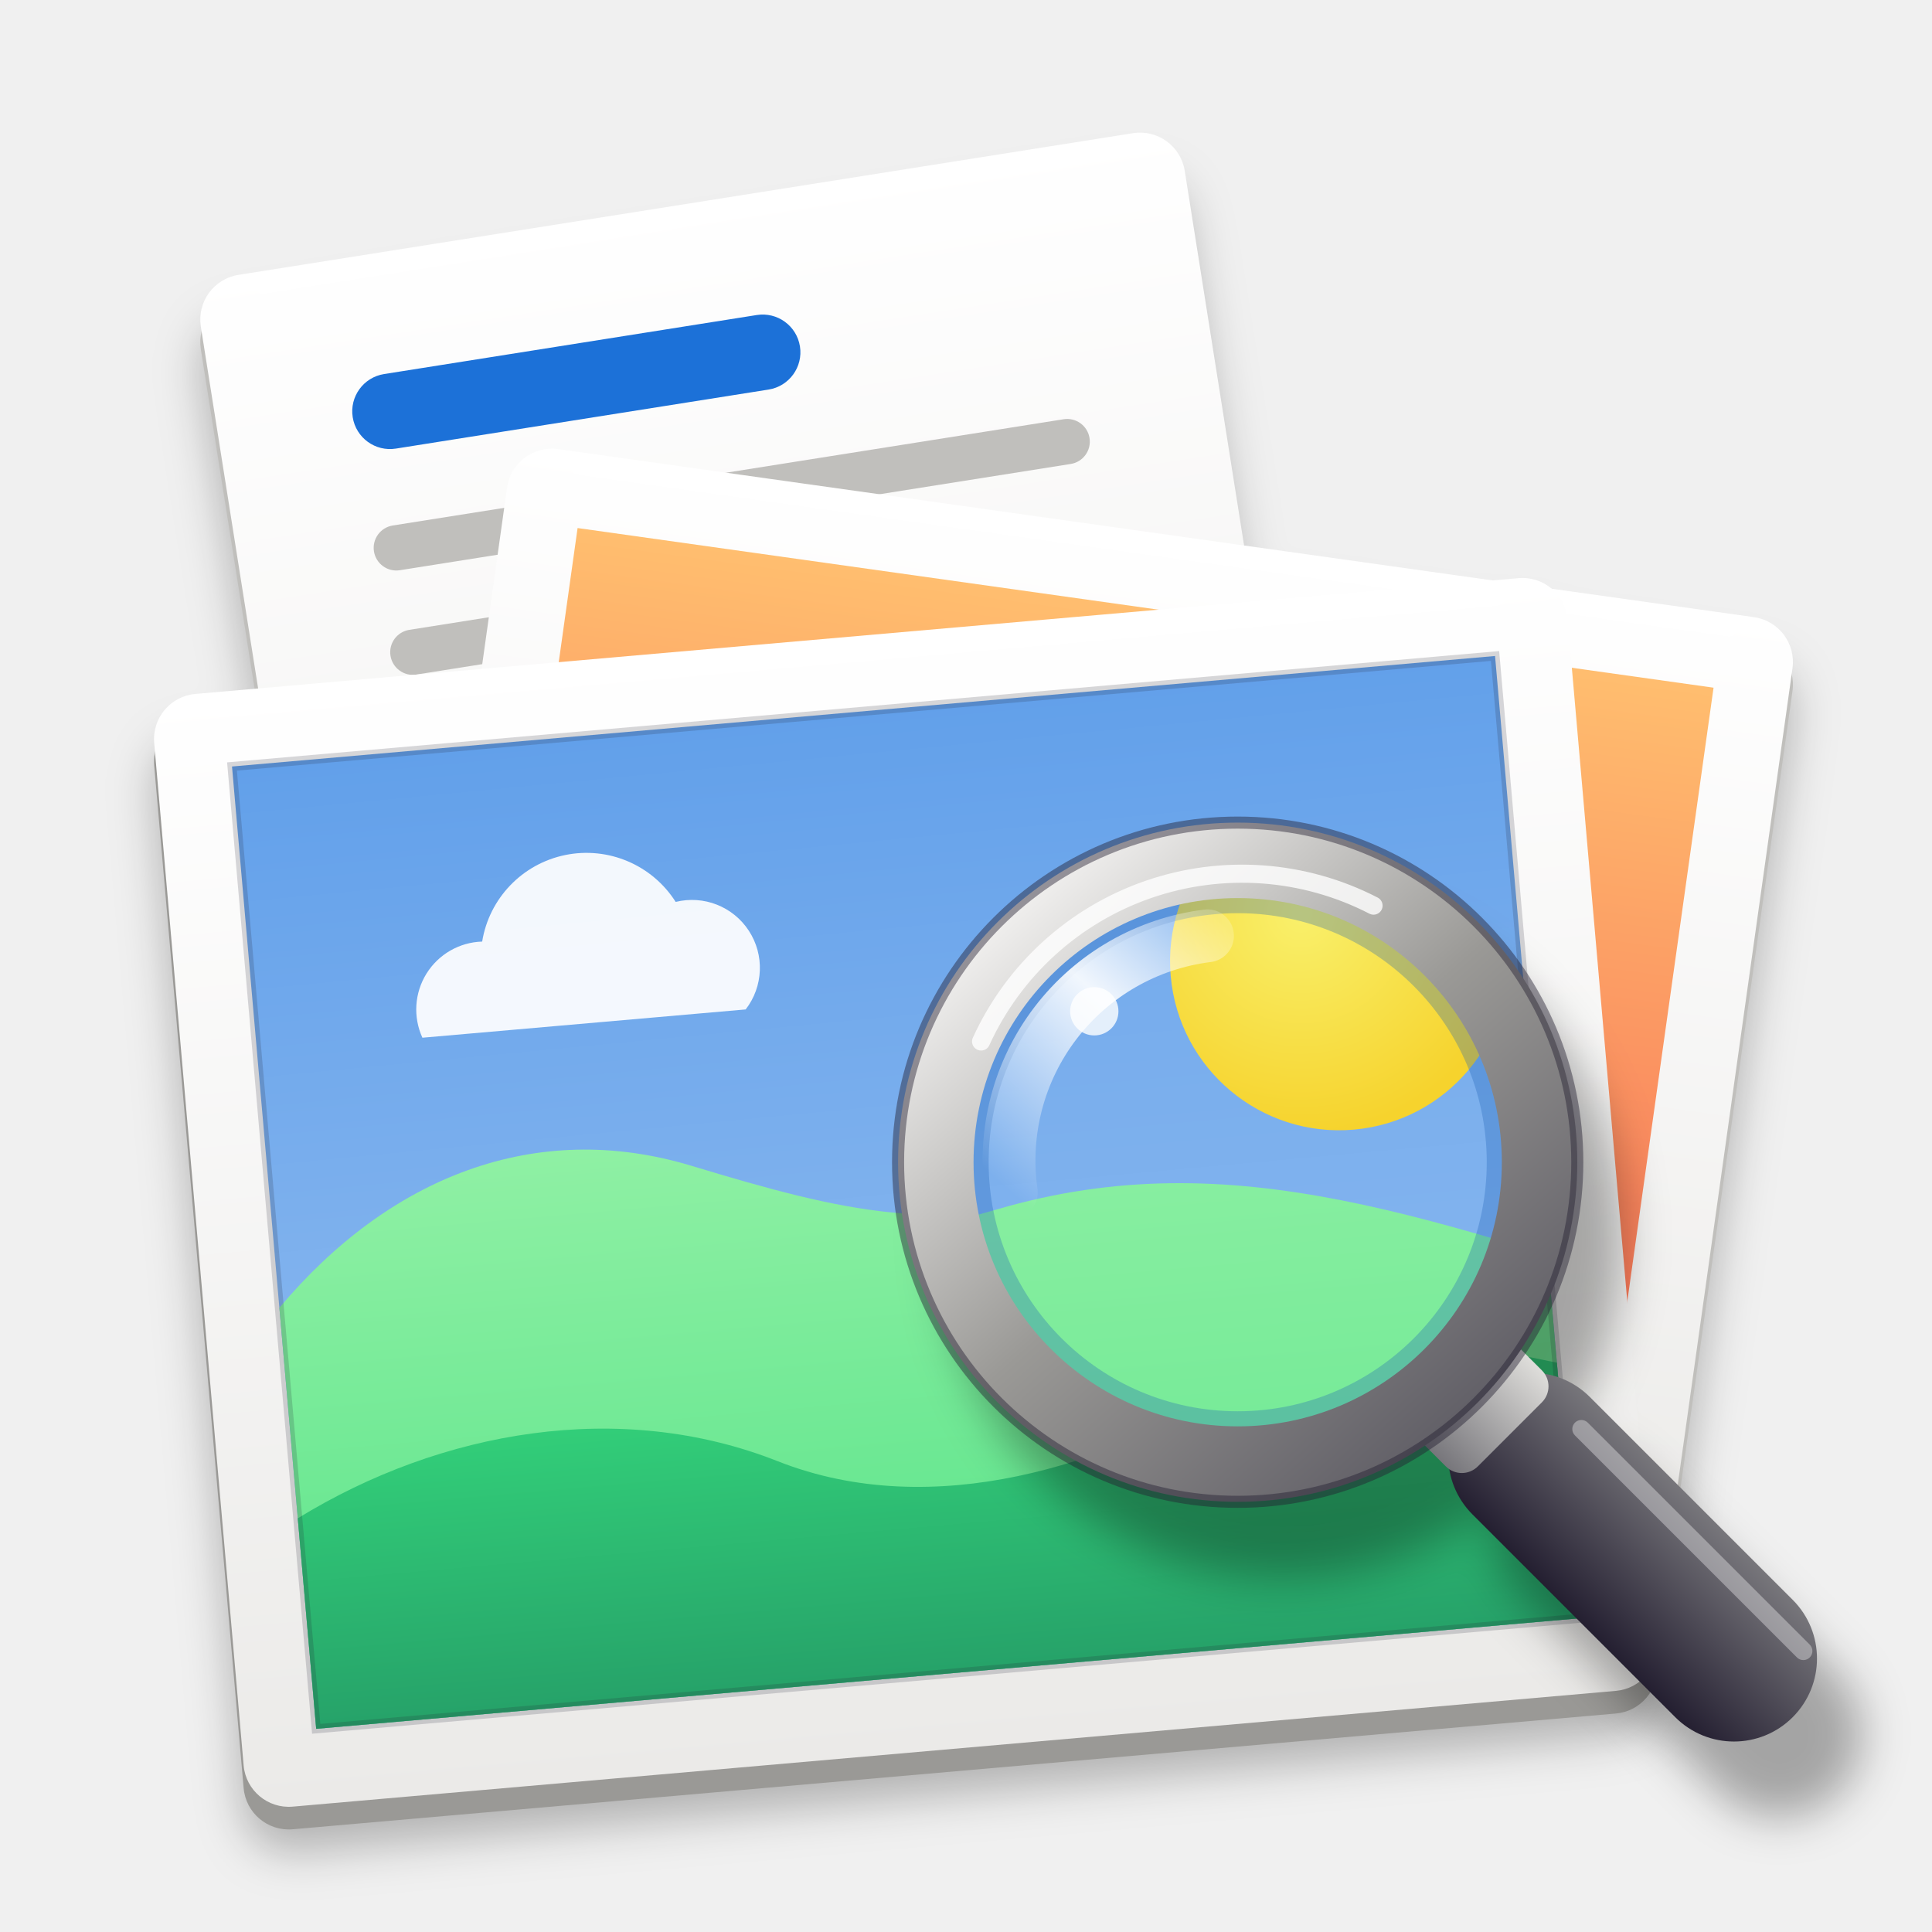
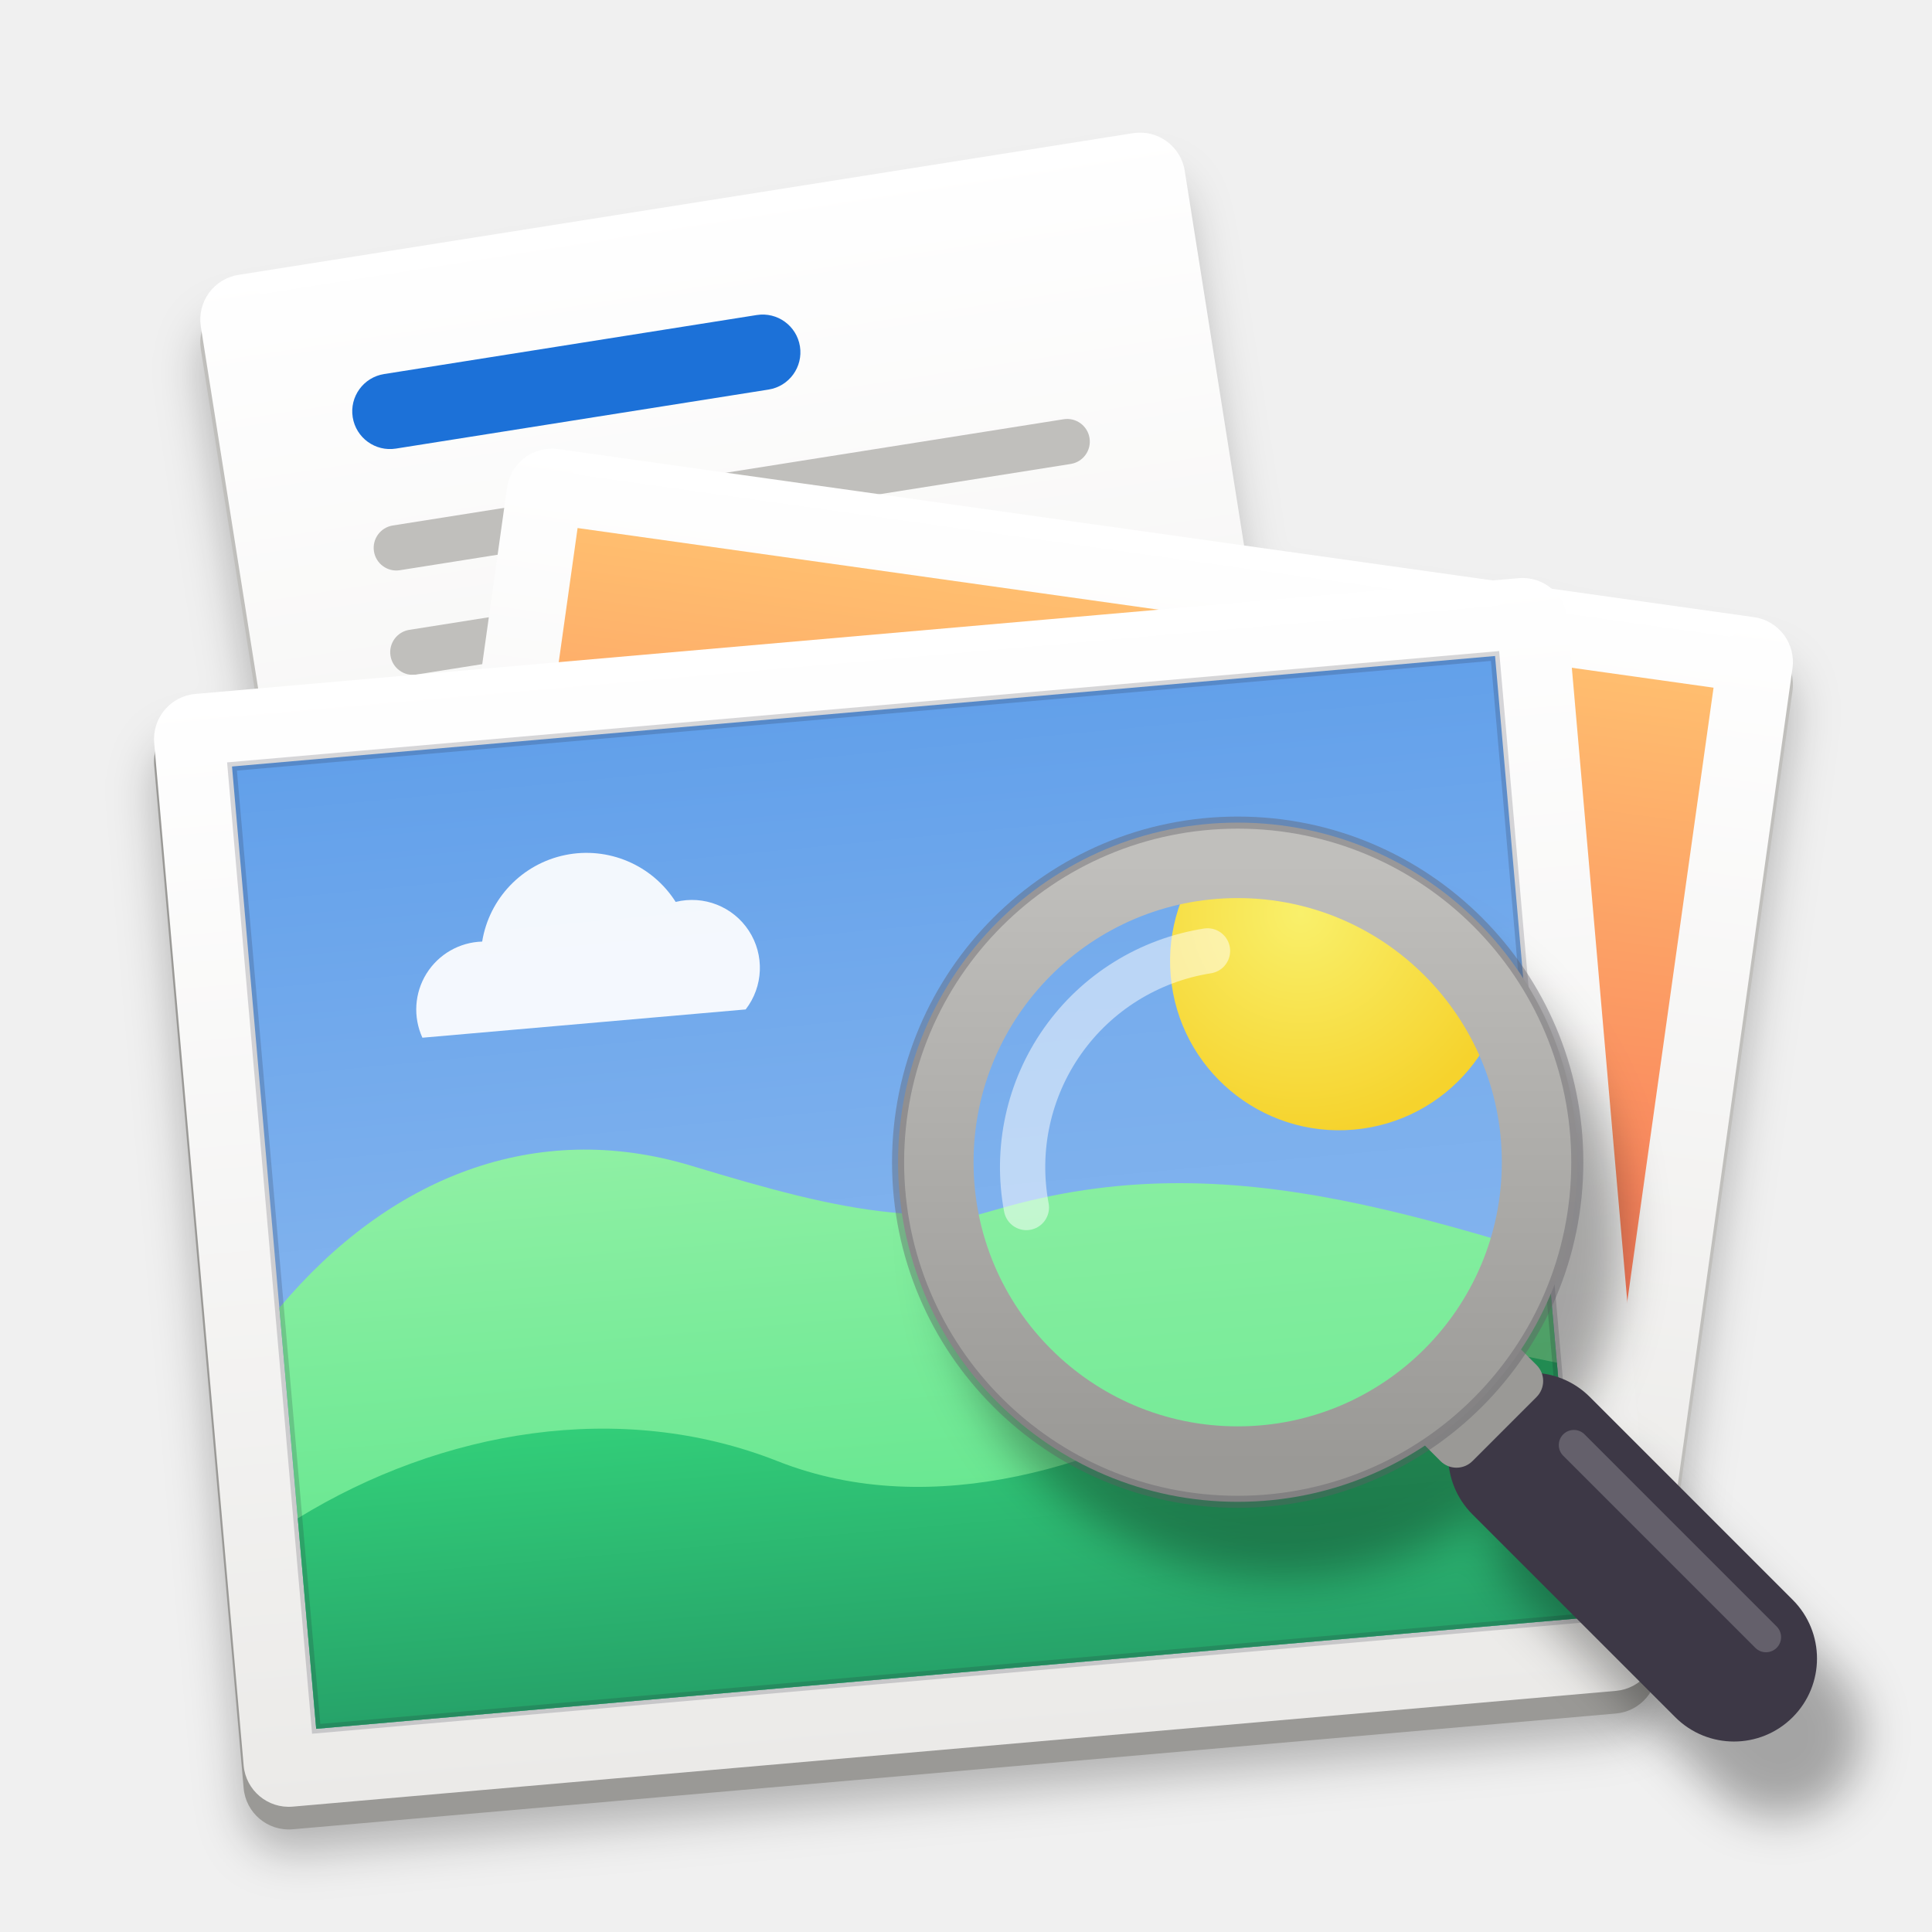
<svg xmlns="http://www.w3.org/2000/svg" height="128px" viewBox="0 0 128 128" width="128px">
  <defs>
    <linearGradient id="pv-paper" x1="0" x2="0" y1="0" y2="1">
      <stop offset="0" stop-color="#ffffff" />
      <stop offset="1" stop-color="#ebeae8" />
    </linearGradient>
    <linearGradient id="pv-sky" x1="0" x2="0" y1="0" y2="1">
      <stop offset="0" stop-color="#62a0ea" />
      <stop offset="1" stop-color="#99c1f1" />
    </linearGradient>
    <linearGradient id="pv-dusk" x1="0" x2="0" y1="0" y2="1">
      <stop offset="0" stop-color="#ffbe6f" />
      <stop offset="1" stop-color="#f66151" />
    </linearGradient>
    <linearGradient id="pv-hill-far" x1="0" x2="0" y1="0" y2="1">
      <stop offset="0" stop-color="#8ff0a4" />
      <stop offset="1" stop-color="#57e389" />
    </linearGradient>
    <linearGradient id="pv-hill" x1="0" x2="0" y1="0" y2="1">
      <stop offset="0" stop-color="#33d17a" />
      <stop offset="1" stop-color="#26a269" />
    </linearGradient>
    <radialGradient id="pv-sun" cx="0.4" cy="0.35" r="0.65">
      <stop offset="0" stop-color="#f9f06b" />
      <stop offset="1" stop-color="#f6d32d" />
    </radialGradient>
-     <linearGradient gradientUnits="userSpaceOnUse" id="pv-rim" x1="66" x2="98" y1="59" y2="95">
-       <stop offset="0" stop-color="#f6f5f4" />
-       <stop offset="0.5" stop-color="#9a9996" />
-       <stop offset="1" stop-color="#5e5c64" />
-     </linearGradient>
-     <linearGradient id="pv-handle" x1="0" x2="0" y1="0" y2="1">
-       <stop offset="0" stop-color="#77767b" />
-       <stop offset="1" stop-color="#241f31" />
-     </linearGradient>
-     <linearGradient id="pv-collar" x1="0" x2="0" y1="0" y2="1">
-       <stop offset="0" stop-color="#deddda" />
-       <stop offset="1" stop-color="#77767b" />
-     </linearGradient>
-     <linearGradient gradientUnits="userSpaceOnUse" id="pv-glare" x1="67" x2="82" y1="79" y2="62">
-       <stop offset="0" stop-color="#ffffff" stop-opacity="0" />
-       <stop offset="0.6" stop-color="#ffffff" stop-opacity="0.9" />
-       <stop offset="1" stop-color="#ffffff" stop-opacity="0.2" />
+     <linearGradient id="pv-rim" x1="0" x2="0" y1="0" y2="1">
+       <stop offset="0" stop-color="#c0bfbc" />
+       <stop offset="1" stop-color="#9a9996" />
    </linearGradient>
    <filter height="1.4" id="pv-soft" width="1.4" x="-0.2" y="-0.2">
      <feGaussianBlur stdDeviation="1.5" />
    </filter>
    <clipPath id="pv-window">
      <rect height="64" width="84" x="18" y="47" />
    </clipPath>
    <clipPath id="pv-lens">
      <circle cx="82" cy="77" r="18" />
    </clipPath>
    <g id="pv-scene">
      <g clip-path="url(#pv-window)">
        <rect fill="url(#pv-sky)" height="64" width="84" x="18" y="47" />
        <circle cx="87" cy="71" fill="url(#pv-sun)" r="7" />
        <path d="M29 66a4.5 4.5 0 0 1 4.5-6 7 7 0 0 1 13-1.5 4.5 4.5 0 0 1 4 7.5z" fill="#ffffff" opacity="0.92" />
        <path d="M18 83c8-8 18-11 28-7s16 6 26 4 18 2 30 7v24H18z" fill="url(#pv-hill-far)" />
        <path d="M18 111V97c10-5 22-6 32-1s22 2 30-2 12-3 22 0v17z" fill="url(#pv-hill)" />
      </g>
    </g>
  </defs>
  <g fill="#000000" filter="url(#pv-soft)" opacity="0.26">
    <rect height="84" rx="3" transform="translate(0 3) rotate(-9 52 55)" width="66" x="19" y="13" />
    <rect height="66" rx="3" transform="translate(0 3) rotate(8 72 68)" width="86" x="29" y="35" />
    <rect height="74" rx="3" transform="translate(0 3) rotate(-5 60 79)" width="94" x="13" y="42" />
  </g>
  <rect fill="#c0bfbc" height="84" rx="3" transform="translate(0 1.5) rotate(-9 52 55)" width="66" x="19" y="13" />
  <g transform="rotate(-9 52 55)">
    <rect fill="url(#pv-paper)" height="84" rx="3" width="66" x="19" y="13" />
    <rect fill="#ffffff" height="1" rx="0.5" width="58" x="23" y="13.5" />
    <rect fill="#1c71d8" height="5" rx="2.5" width="30" x="28" y="21" />
    <g fill="#c0bfbc">
      <rect height="3" rx="1.5" width="48" x="28" y="31" />
      <rect height="3" rx="1.5" width="40" x="28" y="38" />
      <rect height="3" rx="1.5" width="46" x="28" y="45" />
    </g>
  </g>
  <rect fill="#c0bfbc" height="66" rx="3" transform="translate(0 1.5) rotate(8 72 68)" width="86" x="29" y="35" />
  <g transform="rotate(8 72 68)">
    <rect fill="url(#pv-paper)" height="66" rx="3" width="86" x="29" y="35" />
    <rect fill="#ffffff" height="1" rx="0.5" width="78" x="33" y="35.5" />
    <rect fill="url(#pv-dusk)" height="56" width="76" x="34" y="40" />
  </g>
  <rect fill="#9a9996" height="74" rx="3" transform="translate(0 1.5) rotate(-5 60 79)" width="94" x="13" y="42" />
  <g transform="rotate(-5 60 79)">
    <rect fill="url(#pv-paper)" height="74" rx="3" width="94" x="13" y="42" />
    <rect fill="#ffffff" height="1.2" rx="0.6" width="86" x="17" y="42.5" />
    <use href="#pv-scene" />
    <rect fill="none" height="64" opacity="0.18" stroke="#241f31" stroke-width="0.6" width="84" x="18" y="47" />
  </g>
  <g fill="#000000" filter="url(#pv-soft)" opacity="0.32">
    <circle cx="85" cy="82" r="22.5" />
    <rect height="11" rx="5.5" transform="rotate(45 85 82)" width="30" x="107" y="76.5" />
  </g>
  <g transform="translate(82 77) rotate(45)">
-     <rect fill="url(#pv-handle)" height="11" rx="5.5" width="30" x="22" y="-5.5" />
-     <rect fill="#ffffff" height="1.2" opacity="0.35" rx="0.6" width="22" x="28" y="-4.2" />
-     <rect fill="url(#pv-collar)" height="9" rx="1.5" width="6" x="19.5" y="-4.5" />
+     <rect fill="#3d3846" height="11" rx="5.5" width="30" x="22" y="-5.5" />
+     <rect fill="#ffffff" height="2" opacity="0.2" rx="1" width="20" x="28" y="-3.5" />
+     <rect fill="#9a9996" height="9" rx="1.5" width="5" x="20" y="-4.5" />
  </g>
  <g clip-path="url(#pv-lens)">
    <g transform="translate(82 77) scale(1.6) translate(-82 -77)">
      <rect fill="url(#pv-paper)" height="74" rx="3" transform="rotate(-5 60 79)" width="94" x="13" y="42" />
      <use href="#pv-scene" transform="rotate(-5 60 79)" />
    </g>
-     <circle cx="82" cy="77" fill="none" opacity="0.3" r="18" stroke="#1a5fb4" stroke-width="3" />
-     <path d="M67 79a15 15 0 0 1 13-17" fill="none" stroke="url(#pv-glare)" stroke-linecap="round" stroke-width="3.5" />
-     <circle cx="72.5" cy="67" fill="#ffffff" opacity="0.8" r="1.6" />
+     <path d="M68 80a14.5 14.5 0 0 1 12-17" fill="none" opacity="0.5" stroke="#ffffff" stroke-linecap="round" stroke-width="3" />
  </g>
  <circle cx="82" cy="77" fill="none" r="20" stroke="url(#pv-rim)" stroke-width="5" />
-   <circle cx="82" cy="77" fill="none" opacity="0.45" r="22.5" stroke="#241f31" stroke-width="0.8" />
-   <path d="M65 69a19 19 0 0 1 26-9" fill="none" opacity="0.8" stroke="#ffffff" stroke-linecap="round" stroke-width="1.2" />
+   <circle cx="82" cy="77" fill="none" opacity="0.4" r="22.5" stroke="#5e5c64" stroke-width="0.8" />
</svg>
